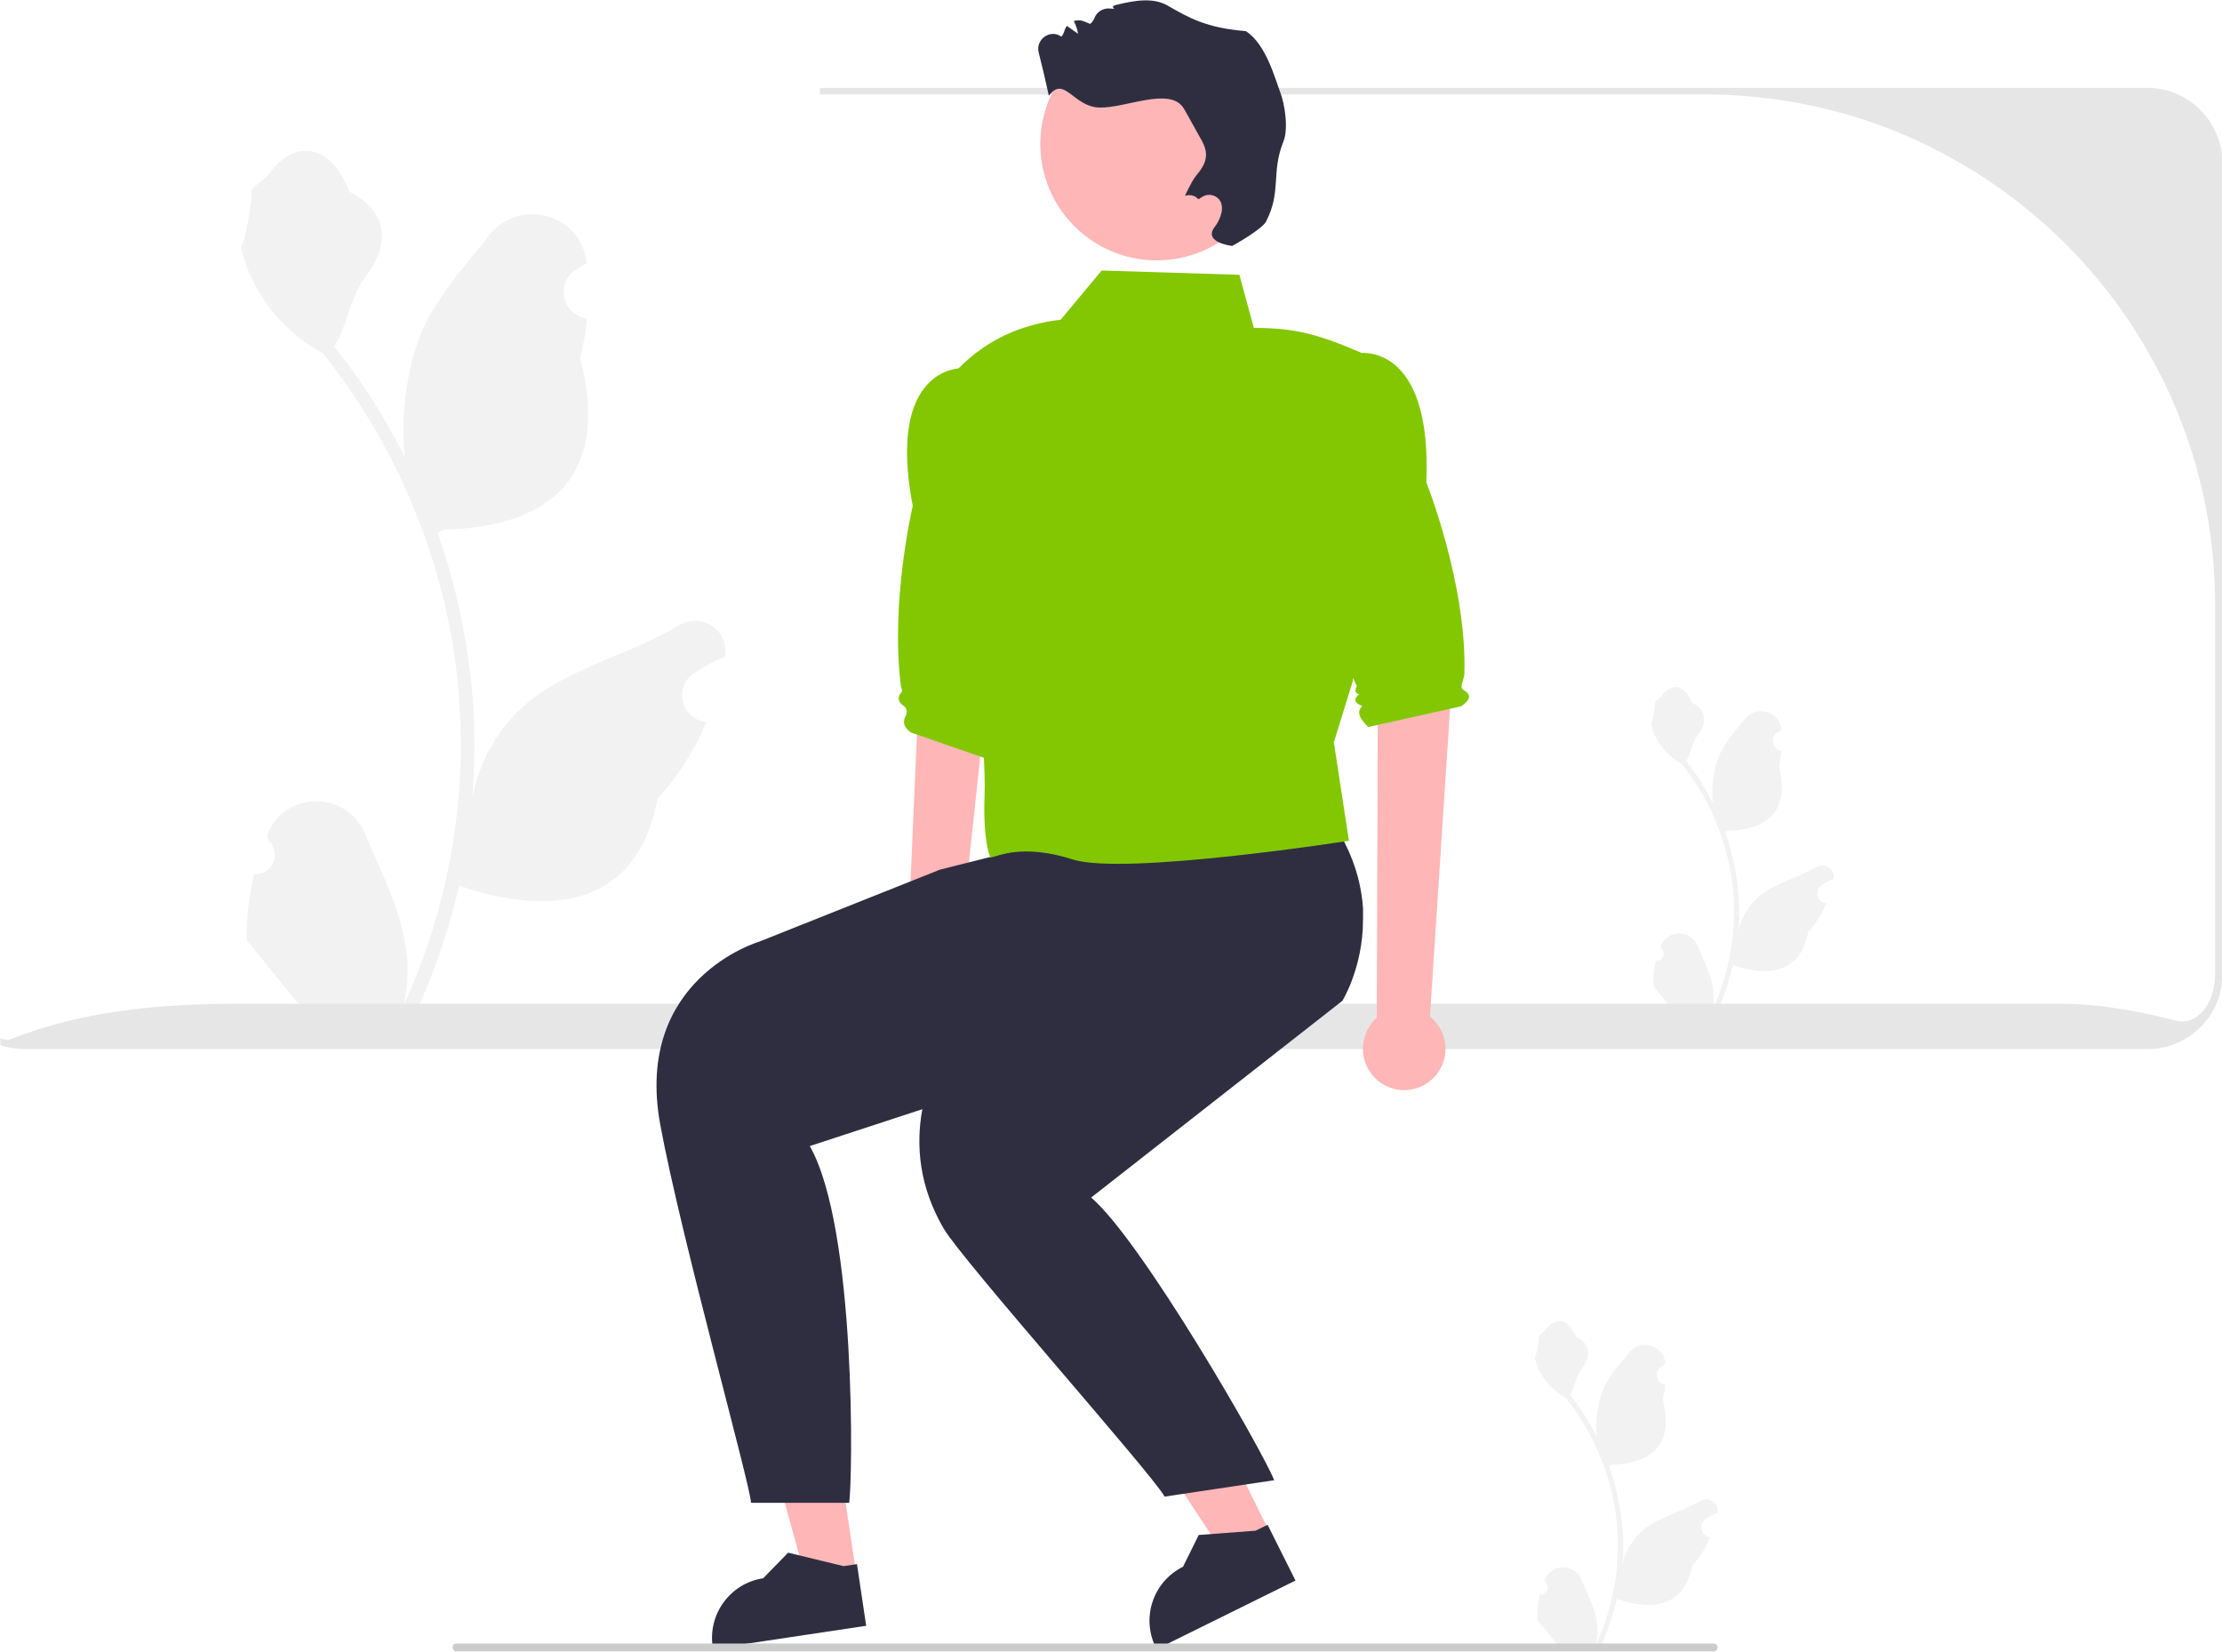
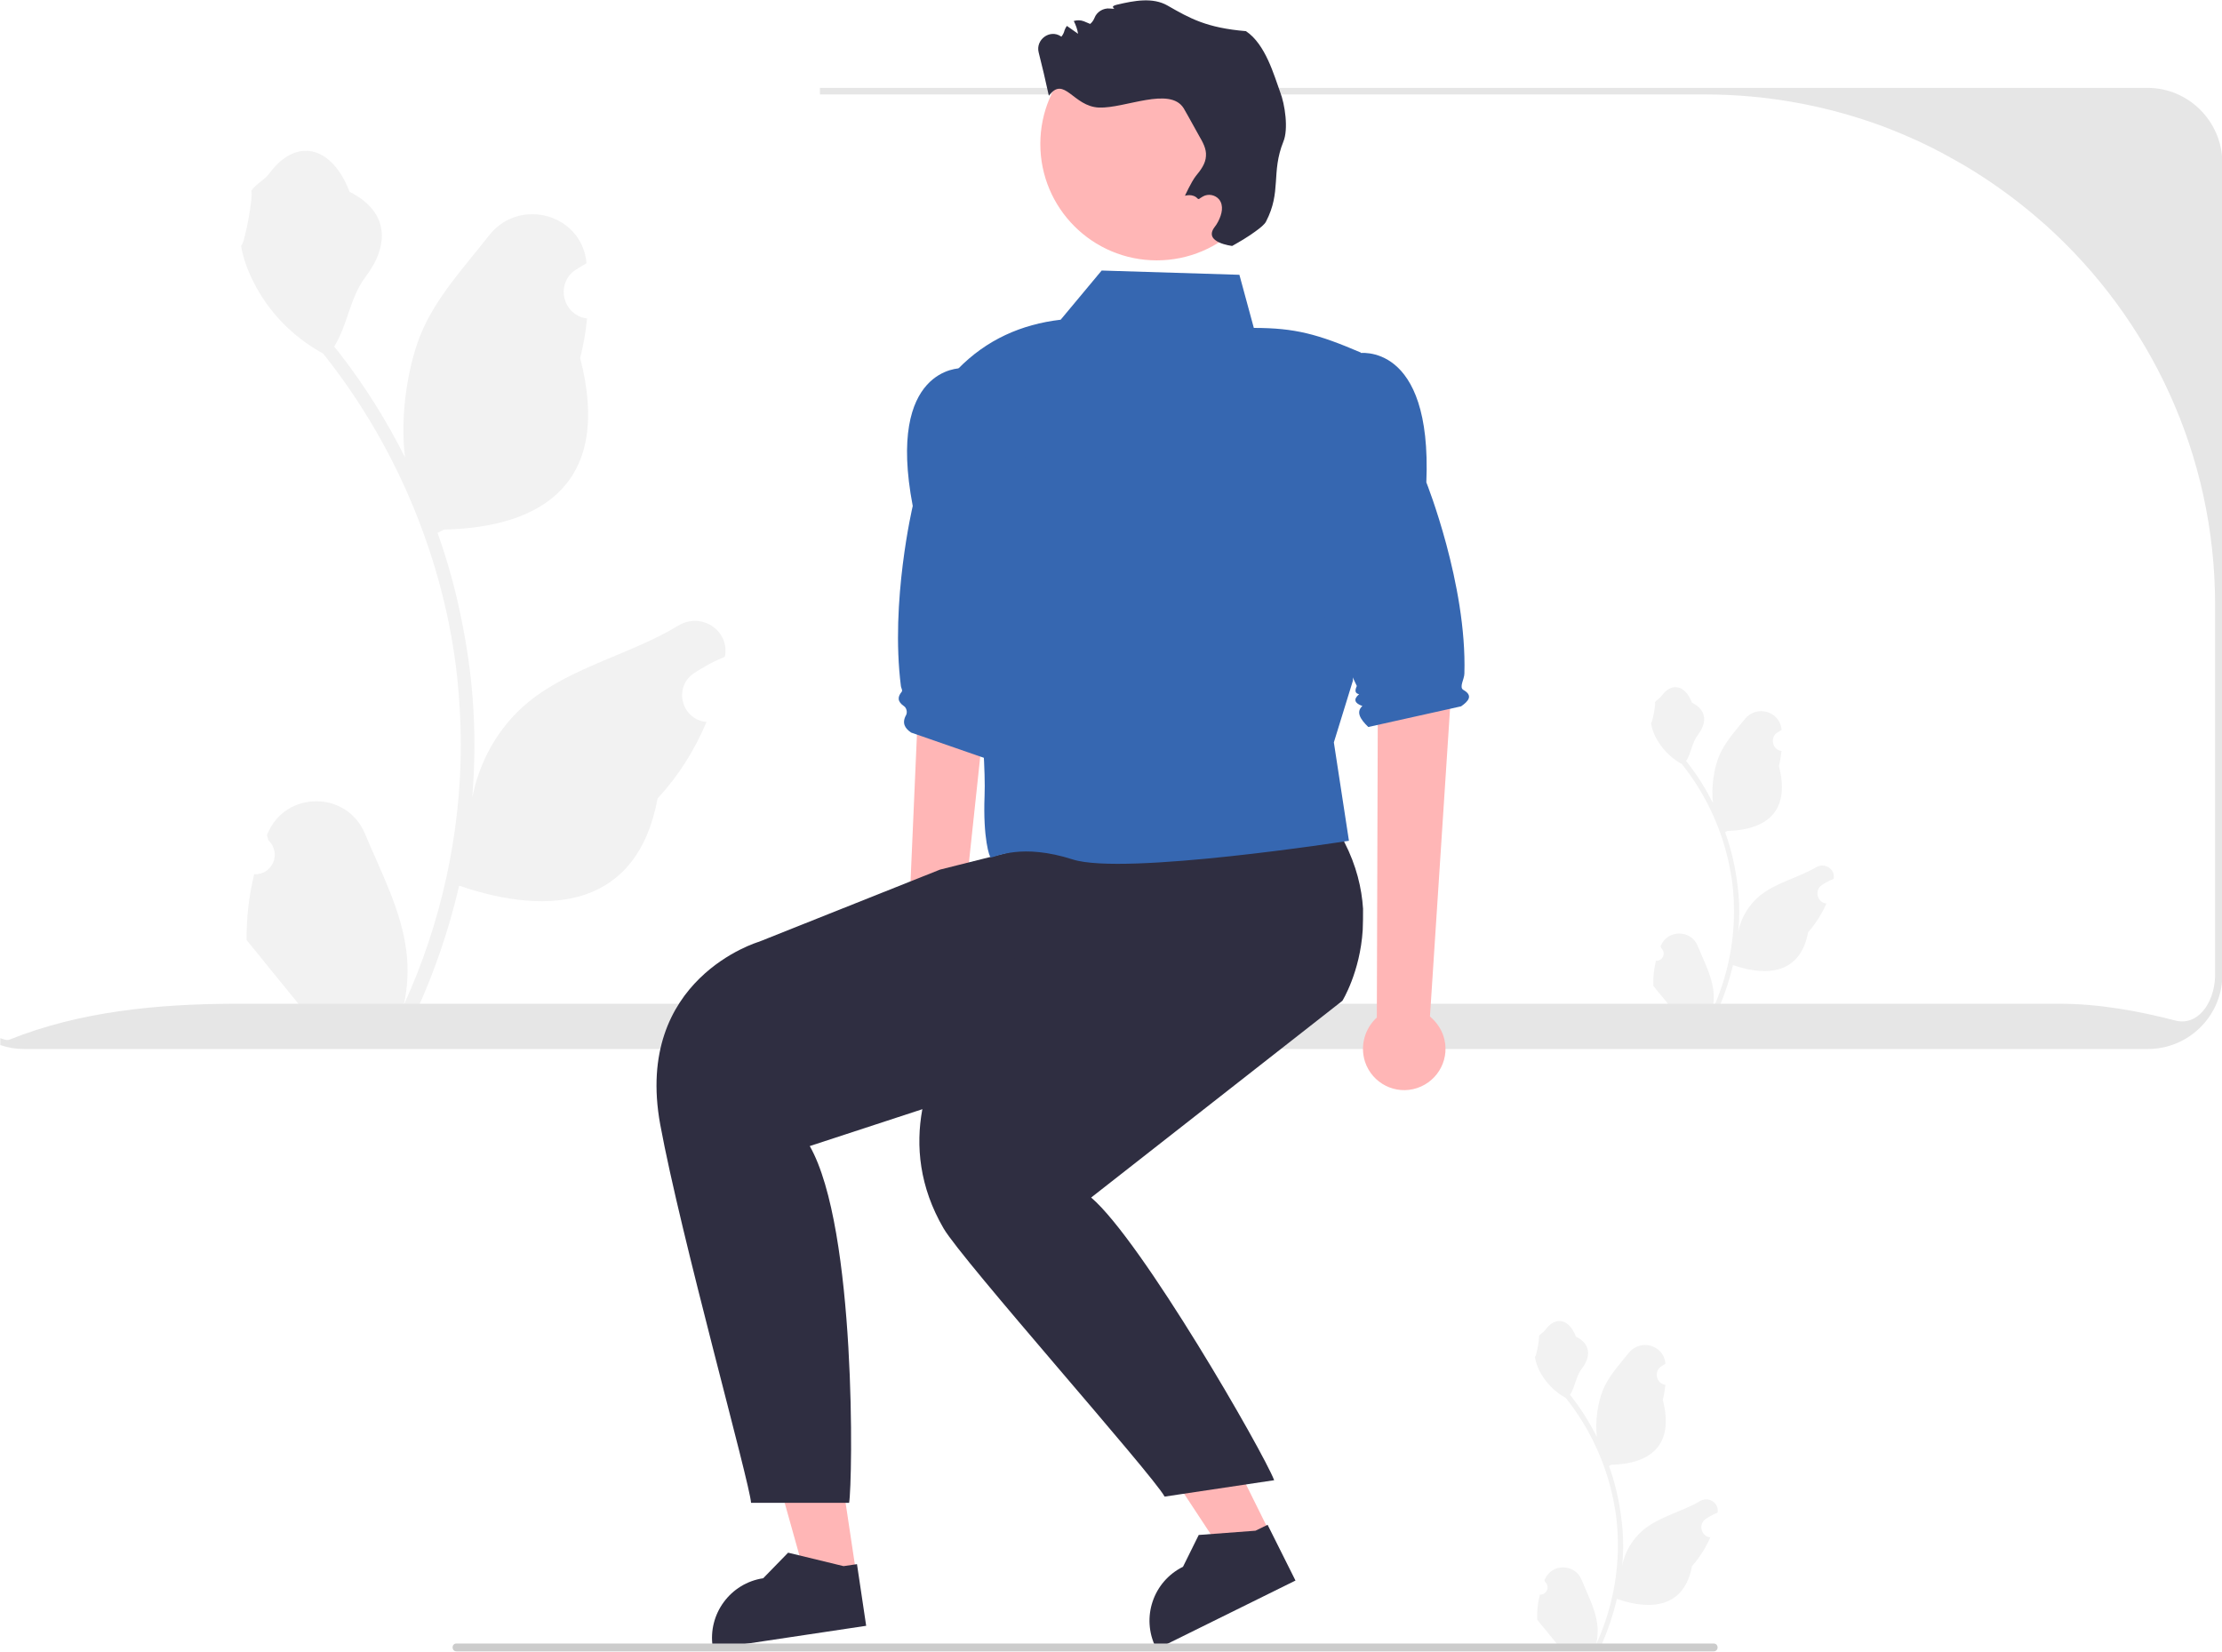
<svg xmlns="http://www.w3.org/2000/svg" version="1.1" id="Layer_1" x="0px" y="0px" viewBox="0 0 677.5 503.6" style="enable-background:new 0 0 677.5 503.6;" xml:space="preserve">
  <style type="text/css">
	.st0{fill:#F2F2F2;}
	.st1{fill:#E6E6E6;}
	.st2{fill:#FFB6B6;}
	.st3{fill:#2F2E41;}
- 	.st4{fill:#83C702;}
+ 	.st4{fill:#3667b1;}
	.st5{fill:#CCCCCC;}
</style>
  <path class="st0" d="M504.9,293c2.1,0.1,3.2-2.4,1.6-3.9l-0.2-0.6c0,0,0-0.1,0.1-0.1c2.1-5,9.2-4.9,11.2,0c1.8,4.4,4.2,8.9,4.8,13.5  c0.3,2.1,0.1,4.2-0.3,6.2c4.3-9.4,6.6-19.7,6.6-30c0-2.6-0.1-5.2-0.4-7.8c-0.2-2.1-0.6-4.2-1-6.3c-2.3-11.3-7.3-22-14.5-31  c-3.5-1.9-6.3-4.9-8.1-8.4c-0.6-1.3-1.1-2.7-1.3-4.1c0.4,0.1,1.5-5.9,1.2-6.3c0.5-0.8,1.5-1.2,2.1-2.1c3-4,7.1-3.3,9.2,2.2  c4.6,2.3,4.6,6.1,1.8,9.8c-1.8,2.3-2,5.5-3.6,8c0.2,0.2,0.3,0.4,0.5,0.6c3,3.8,5.5,7.9,7.7,12.2c-0.6-4.8,0.3-10.5,1.8-14.2  c1.7-4.2,5-7.8,7.9-11.4c3.5-4.4,10.6-2.5,11.2,3.1c0,0.1,0,0.1,0,0.2c-0.4,0.2-0.8,0.5-1.3,0.8c-2.3,1.5-1.5,5.2,1.2,5.6l0.1,0  c-0.2,1.5-0.4,3.1-0.8,4.6c3.7,14.3-4.3,19.5-15.7,19.8c-0.3,0.1-0.5,0.3-0.7,0.4c1.2,3.3,2.1,6.6,2.8,10c0.6,3,1,6,1.3,9  c0.3,3.8,0.3,7.7-0.1,11.5l0-0.1c0.8-4.2,3.1-8.1,6.4-10.9c4.9-4.1,11.9-5.6,17.3-8.8c2.6-1.6,5.9,0.5,5.4,3.4l0,0.1  c-0.8,0.3-1.6,0.7-2.3,1.1c-0.4,0.2-0.8,0.5-1.3,0.8c-2.3,1.5-1.5,5.2,1.2,5.6l0.1,0c0,0,0.1,0,0.1,0c-1.4,3.2-3.3,6.2-5.6,8.8  c-2.3,12.5-12.3,13.7-22.9,10h0c-1.2,5.1-2.9,10-5,14.7h-18c-0.1-0.2-0.1-0.4-0.2-0.6c1.7,0.1,3.3,0,5-0.3c-1.3-1.6-2.7-3.3-4-4.9  c0,0-0.1-0.1-0.1-0.1c-0.7-0.8-1.4-1.7-2-2.5l0,0C504,298.1,504.3,295.5,504.9,293L504.9,293L504.9,293L504.9,293z" />
  <path class="st0" d="M77.5,266.6c5.5,0.3,8.5-6.4,4.3-10.4l-0.4-1.6c0.1-0.1,0.1-0.3,0.2-0.4c5.5-13.2,24.3-13.1,29.7,0.1  c4.9,11.7,11.1,23.4,12.6,35.8c0.7,5.5,0.4,11-0.8,16.4c11.4-24.9,17.4-52.1,17.4-79.4c0-6.9-0.4-13.7-1.1-20.6  c-0.6-5.6-1.5-11.2-2.6-16.7c-6.1-29.8-19.3-58.2-38.3-82c-9.2-5-16.8-12.8-21.4-22.2c-1.7-3.4-3-7-3.6-10.7  c1,0.1,3.9-15.7,3.1-16.7c1.5-2.2,4.1-3.3,5.6-5.4c7.9-10.7,18.8-8.8,24.4,5.7c12.1,6.1,12.2,16.3,4.8,26  c-4.7,6.2-5.4,14.6-9.5,21.2c0.4,0.5,0.9,1.1,1.3,1.6c7.8,10,14.6,20.8,20.3,32.2c-1.6-12.6,0.8-27.8,4.8-37.6  c4.6-11.2,13.3-20.5,20.9-30.2c9.2-11.6,28-6.5,29.6,8.2c0,0.1,0,0.3,0,0.4c-1.1,0.6-2.2,1.3-3.3,2c-6.2,4.1-4,13.7,3.3,14.8l0.2,0  c-0.4,4.1-1.1,8.1-2.1,12.1c9.8,37.9-11.3,51.6-41.5,52.3c-0.7,0.3-1.3,0.7-2,1c3.1,8.6,5.5,17.4,7.3,26.4  c1.6,7.9,2.8,15.9,3.4,23.9c0.8,10.1,0.7,20.3-0.1,30.4l0.1-0.4c2.2-11.1,8.2-21.5,17-28.7c13.1-10.7,31.6-14.7,45.7-23.3  c6.8-4.2,15.5,1.2,14.3,9.1l-0.1,0.4c-2.1,0.9-4.2,1.8-6.1,3c-1.1,0.6-2.2,1.3-3.3,2c-6.2,4.1-4,13.7,3.3,14.8l0.2,0  c0.1,0,0.2,0,0.3,0.1c-3.6,8.6-8.6,16.5-14.9,23.3c-6.1,33-32.4,36.2-60.5,26.6h0c-3.1,13.4-7.6,26.5-13.3,38.9H78.7  c-0.2-0.5-0.3-1.1-0.5-1.6c4.4,0.3,8.8,0,13.2-0.8c-3.5-4.3-7.1-8.7-10.6-13c-0.1-0.1-0.2-0.2-0.2-0.3c-1.8-2.2-3.6-4.4-5.4-6.6l0,0  C75.1,279.9,75.9,273.2,77.5,266.6L77.5,266.6L77.5,266.6L77.5,266.6z" />
  <path class="st1" d="M654.8,26.8H250v2h269.8c19.2,0,37.5,3.5,54.5,9.8h0c2.3,0.9,4.6,1.8,6.9,2.8c5.2,2.2,10.3,4.8,15.2,7.6  c3.1,1.7,6.1,3.6,9,5.5c6.2,4.1,12.2,8.7,17.7,13.6l0,0c0.3,0.2,0.5,0.4,0.7,0.6c31.7,28.5,51.6,69.8,51.6,115.8v112.6  c0,0.2,0,0.5,0,0.7c-0.3,8.3-5.4,15.2-12.2,13.4c-11.6-3-23.4-5.1-35.3-5.1H71.2C48,306.2,24.5,308.4,3,317c-0.7,0.3-1.4,0.1-2-0.1  c-0.3-0.1-0.6-0.2-0.9-0.3v2.1c2.3,0.8,4.7,1.2,7.2,1.2h647.6c12.3,0,22.3-9.8,22.7-21.9c0-0.3,0-0.5,0-0.8V49.5  C677.5,37,667.3,26.8,654.8,26.8z" />
  <g>
    <polygon class="st2" points="261.1,480.1 246,482.4 229.9,424.9 252.3,421.5  " />
    <path class="st3" d="M264.1,495.8l-46.7,7l-0.1-0.6c-1.5-10,5.4-19.4,15.4-20.9l0,0l7.6-7.8l16.9,4.1l4.1-0.6L264.1,495.8   L264.1,495.8z" />
  </g>
  <g>
    <polygon class="st2" points="387.4,467.8 373.6,474.6 340.8,424.8 361.1,414.7  " />
    <path class="st3" d="M395,482l-42.3,20.9l-0.3-0.5c-4.5-9.1-0.8-20.1,8.3-24.6l0,0l4.8-9.7l17.3-1.3l3.7-1.8L395,482L395,482z" />
  </g>
  <path class="st2" d="M419.8,310.3l0.3-94l22.4-5.9l-6.5,99.6c1.8,1.5,3.3,3.5,4.1,5.9c2.2,6.6-1.4,13.7-8,15.9  c-6.6,2.2-13.7-1.4-15.9-8C414.6,318.8,416.2,313.6,419.8,310.3L419.8,310.3z" />
  <path class="st2" d="M276.9,285.5l4.1-94l22.6-5L293,285.8c1.8,1.5,3.2,3.6,3.9,6c1.9,6.7-2,13.6-8.6,15.5c-6.7,1.9-13.6-2-15.5-8.6  C271.3,293.8,273.1,288.6,276.9,285.5L276.9,285.5z" />
  <path class="st3" d="M339.4,319.2l-58.3,19.1l-34.2,11.2c14.3,25.1,13.1,102.4,12,108.8H229c-0.3-5.8-21.4-81.2-27.7-115.4  c-8.1-44.5,30.1-55.7,30.1-55.7l55.2-22l34.6-8.7l27.3-6.9c1.2,2.3,2.3,4.6,3.2,6.9c0,0,0,0,0,0  C368.3,296.3,339.4,319.2,339.4,319.2L339.4,319.2z" />
  <path class="st3" d="M415.5,283.6c-0.8,12.9-6.2,21.6-6.2,21.6l-76.6,60c15.4,13.1,52.5,77.6,55.8,86.2l-33.4,5  c-3.7-6.8-61.7-72-67.4-81.8c-7.4-12.7-8.5-25.2-6.5-36.2c4.1-22.9,21-39.6,21-39.6l42-38.6l7.6-3.5l0.1,0l42.4-19.8  c7.3,6.6,12.3,13.4,15.6,19.9c3.7,7.2,5.3,14.1,5.7,20.3C415.6,279.3,415.6,281.5,415.5,283.6L415.5,283.6z" />
  <path class="st4" d="M377.9,83.8l-42-1.3l-12.5,15c-12,1.4-22.6,6.1-31.3,15c0,0,6.9,18.4,5,57.6c-1,20.4,3.7,58,3.1,72.6  c-0.5,13,1.5,18.8,1.9,18.8c1.7-0.2,9.4-4.4,25,0.6s84.2-5.7,84.2-5.7l-4.6-30l5.8-18.8l2.4-100.1c-13.1-5.6-20-7.5-32.6-7.5  L377.9,83.8L377.9,83.8z" />
  <path class="st4" d="M401.9,115.4l12.3-7.7c0,0,22.5-3.8,20.7,39.4c0,0,12.4,31.1,11.6,58.3c0,1.7-1.7,4.2-0.3,5  c3,1.7,1.6,3.4-0.7,5l-28.3,6.3c-2.5-2.4-3.8-4.6-1.8-6.4c-2.3-0.8-2.9-2-1-3.6c-1-0.2-1.5-0.8-0.7-2.5l-13.9-29.5L401.9,115.4  L401.9,115.4z" />
  <path class="st4" d="M306.3,118.2l-13.3-5.9c0,0-22.8-0.4-14.7,42c0,0-6.9,29.2-3.6,55c0.1,0.6,0.6,1.3,0.2,1.7  c-1.2,1.5-1.4,2.9,0.8,4.4c0.7,0.5,1,1.8,0.6,2.6c-1.4,2.5-0.4,4.1,1.5,5.4l33.4,11.6l8.8-69.8L306.3,118.2L306.3,118.2z" />
  <circle class="st2" cx="352.7" cy="43.9" r="35.5" />
  <path class="st3" d="M386,67.6c-0.4,0.8-1.7,1.9-3.4,3.1c-1.9,1.4-4.4,2.9-6.9,4.3c0,0-8.9-1-5.4-5.7c0.4-0.5,0.8-1.1,1.1-1.7  c1.2-2.3,1.8-4.9,0.3-6.8c-1.2-1.4-3.3-1.8-4.9-0.9c-1.6,0.9-1,0.9-1.6,0.7c-1.5-1.7-3.9-0.9-3.9-0.9s1.9-4.2,3.3-6  c1.5-1.8,3-3.8,3.1-6.1c0.2-2.2-1-4.3-2.1-6.2c-1.2-2.1-2.3-4.2-3.5-6.3c-0.4-0.7-0.8-1.4-1.2-2.1c-4.2-6.7-17.9,0.1-25.8-0.2  c-7.9-0.3-10.6-9.9-15.3-3.6c-1.1-5-2-8.9-3.1-13.2c-1-3.9,3.4-7.2,6.8-4.9c0,0,0,0,0.1,0.1c0.5-0.6,0.8-1.2,1-2  c0.2-0.5,0.4-0.9,0.7-1.3c1.1,0.8,2.3,1.6,3.4,2.4c-0.2-1.4-0.7-2.7-1.3-3.9c1-0.3,2.1-0.3,3.1,0.1l1.9,0.8c0.6-0.5,1-1.1,1.3-1.8  c0.7-1.9,2.7-3.1,4.7-2.9c3.3,0.3-1.1-0.4,2.3-1.2c5.1-1.2,10.8-2.3,15.3,0.3c6.8,3.9,11.9,6.8,23.9,7.8c6,4,8.6,13.6,10.4,18.5  c1.5,3.8,2.6,11.4,1,15.2C387.5,52.7,390.8,58.4,386,67.6L386,67.6z" />
  <path class="st0" d="M469.5,486.3c2.1,0.1,3.2-2.4,1.6-3.9l-0.2-0.6c0,0,0-0.1,0.1-0.1c2.1-5,9.2-4.9,11.2,0  c1.8,4.4,4.2,8.9,4.8,13.5c0.3,2.1,0.1,4.2-0.3,6.2c4.3-9.4,6.6-19.7,6.6-30c0-2.6-0.1-5.2-0.4-7.8c-0.2-2.1-0.6-4.2-1-6.3  c-2.3-11.3-7.3-22-14.5-31c-3.5-1.9-6.3-4.9-8.1-8.4c-0.6-1.3-1.1-2.7-1.3-4.1c0.4,0.1,1.5-5.9,1.2-6.3c0.5-0.8,1.5-1.2,2.1-2.1  c3-4,7.1-3.3,9.2,2.2c4.6,2.3,4.6,6.1,1.8,9.8c-1.8,2.3-2,5.5-3.6,8c0.2,0.2,0.3,0.4,0.5,0.6c3,3.8,5.5,7.9,7.7,12.2  c-0.6-4.8,0.3-10.5,1.8-14.2c1.7-4.2,5-7.8,7.9-11.4c3.5-4.4,10.6-2.5,11.2,3.1c0,0.1,0,0.1,0,0.2c-0.4,0.2-0.8,0.5-1.3,0.8  c-2.3,1.5-1.5,5.2,1.2,5.6l0.1,0c-0.2,1.5-0.4,3.1-0.8,4.6c3.7,14.3-4.3,19.5-15.7,19.8c-0.3,0.1-0.5,0.3-0.7,0.4  c1.2,3.3,2.1,6.6,2.8,10c0.6,3,1,6,1.3,9c0.3,3.8,0.3,7.7-0.1,11.5l0-0.1c0.8-4.2,3.1-8.1,6.4-10.9c4.9-4.1,11.9-5.6,17.3-8.8  c2.6-1.6,5.9,0.5,5.4,3.4l0,0.1c-0.8,0.3-1.6,0.7-2.3,1.1c-0.4,0.2-0.8,0.5-1.3,0.8c-2.3,1.5-1.5,5.2,1.2,5.6l0.1,0c0,0,0.1,0,0.1,0  c-1.4,3.2-3.3,6.2-5.6,8.8c-2.3,12.5-12.3,13.7-22.9,10h0c-1.2,5.1-2.9,10-5,14.7h-18c-0.1-0.2-0.1-0.4-0.2-0.6c1.7,0.1,3.3,0,5-0.3  c-1.3-1.6-2.7-3.3-4-4.9c0,0-0.1-0.1-0.1-0.1c-0.7-0.8-1.4-1.7-2-2.5l0,0C468.6,491.3,468.9,488.7,469.5,486.3L469.5,486.3  L469.5,486.3z" />
  <path class="st5" d="M138,502.4c0,0.7,0.5,1.2,1.2,1.2h383.3c0.7,0,1.2-0.5,1.2-1.2c0-0.7-0.5-1.2-1.2-1.2H139.1  C138.5,501.2,138,501.7,138,502.4z" />
</svg>
